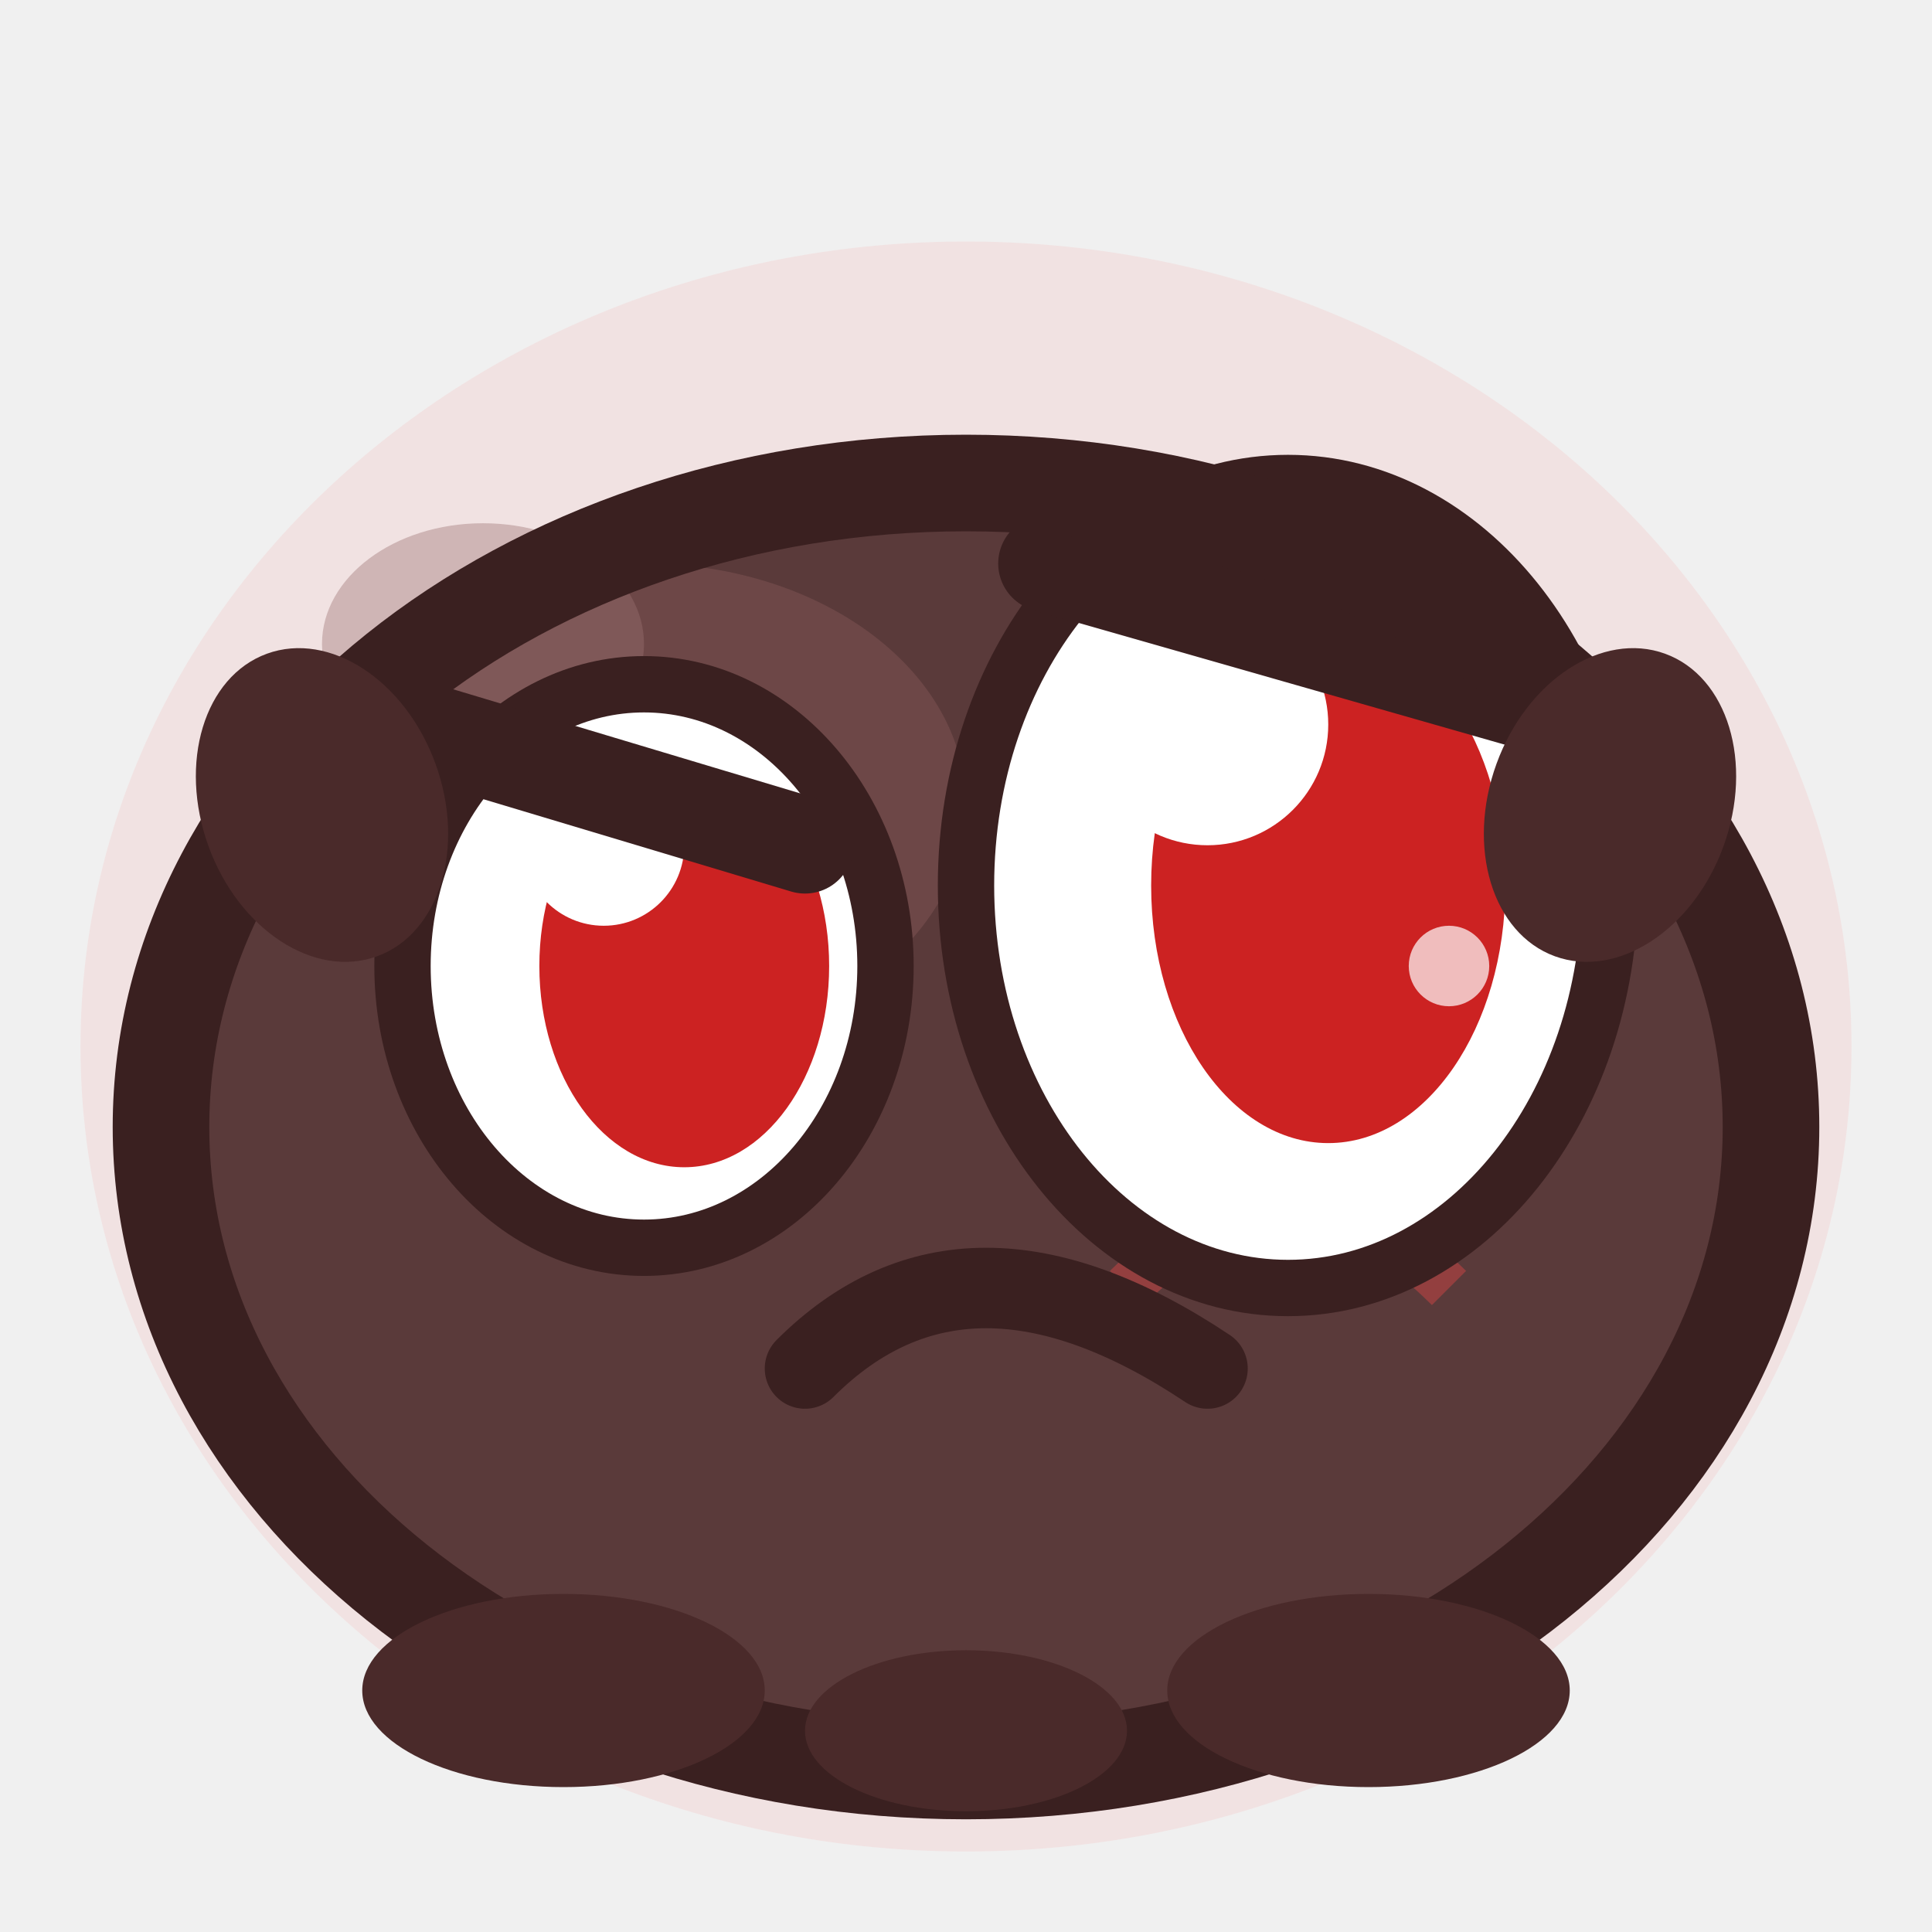
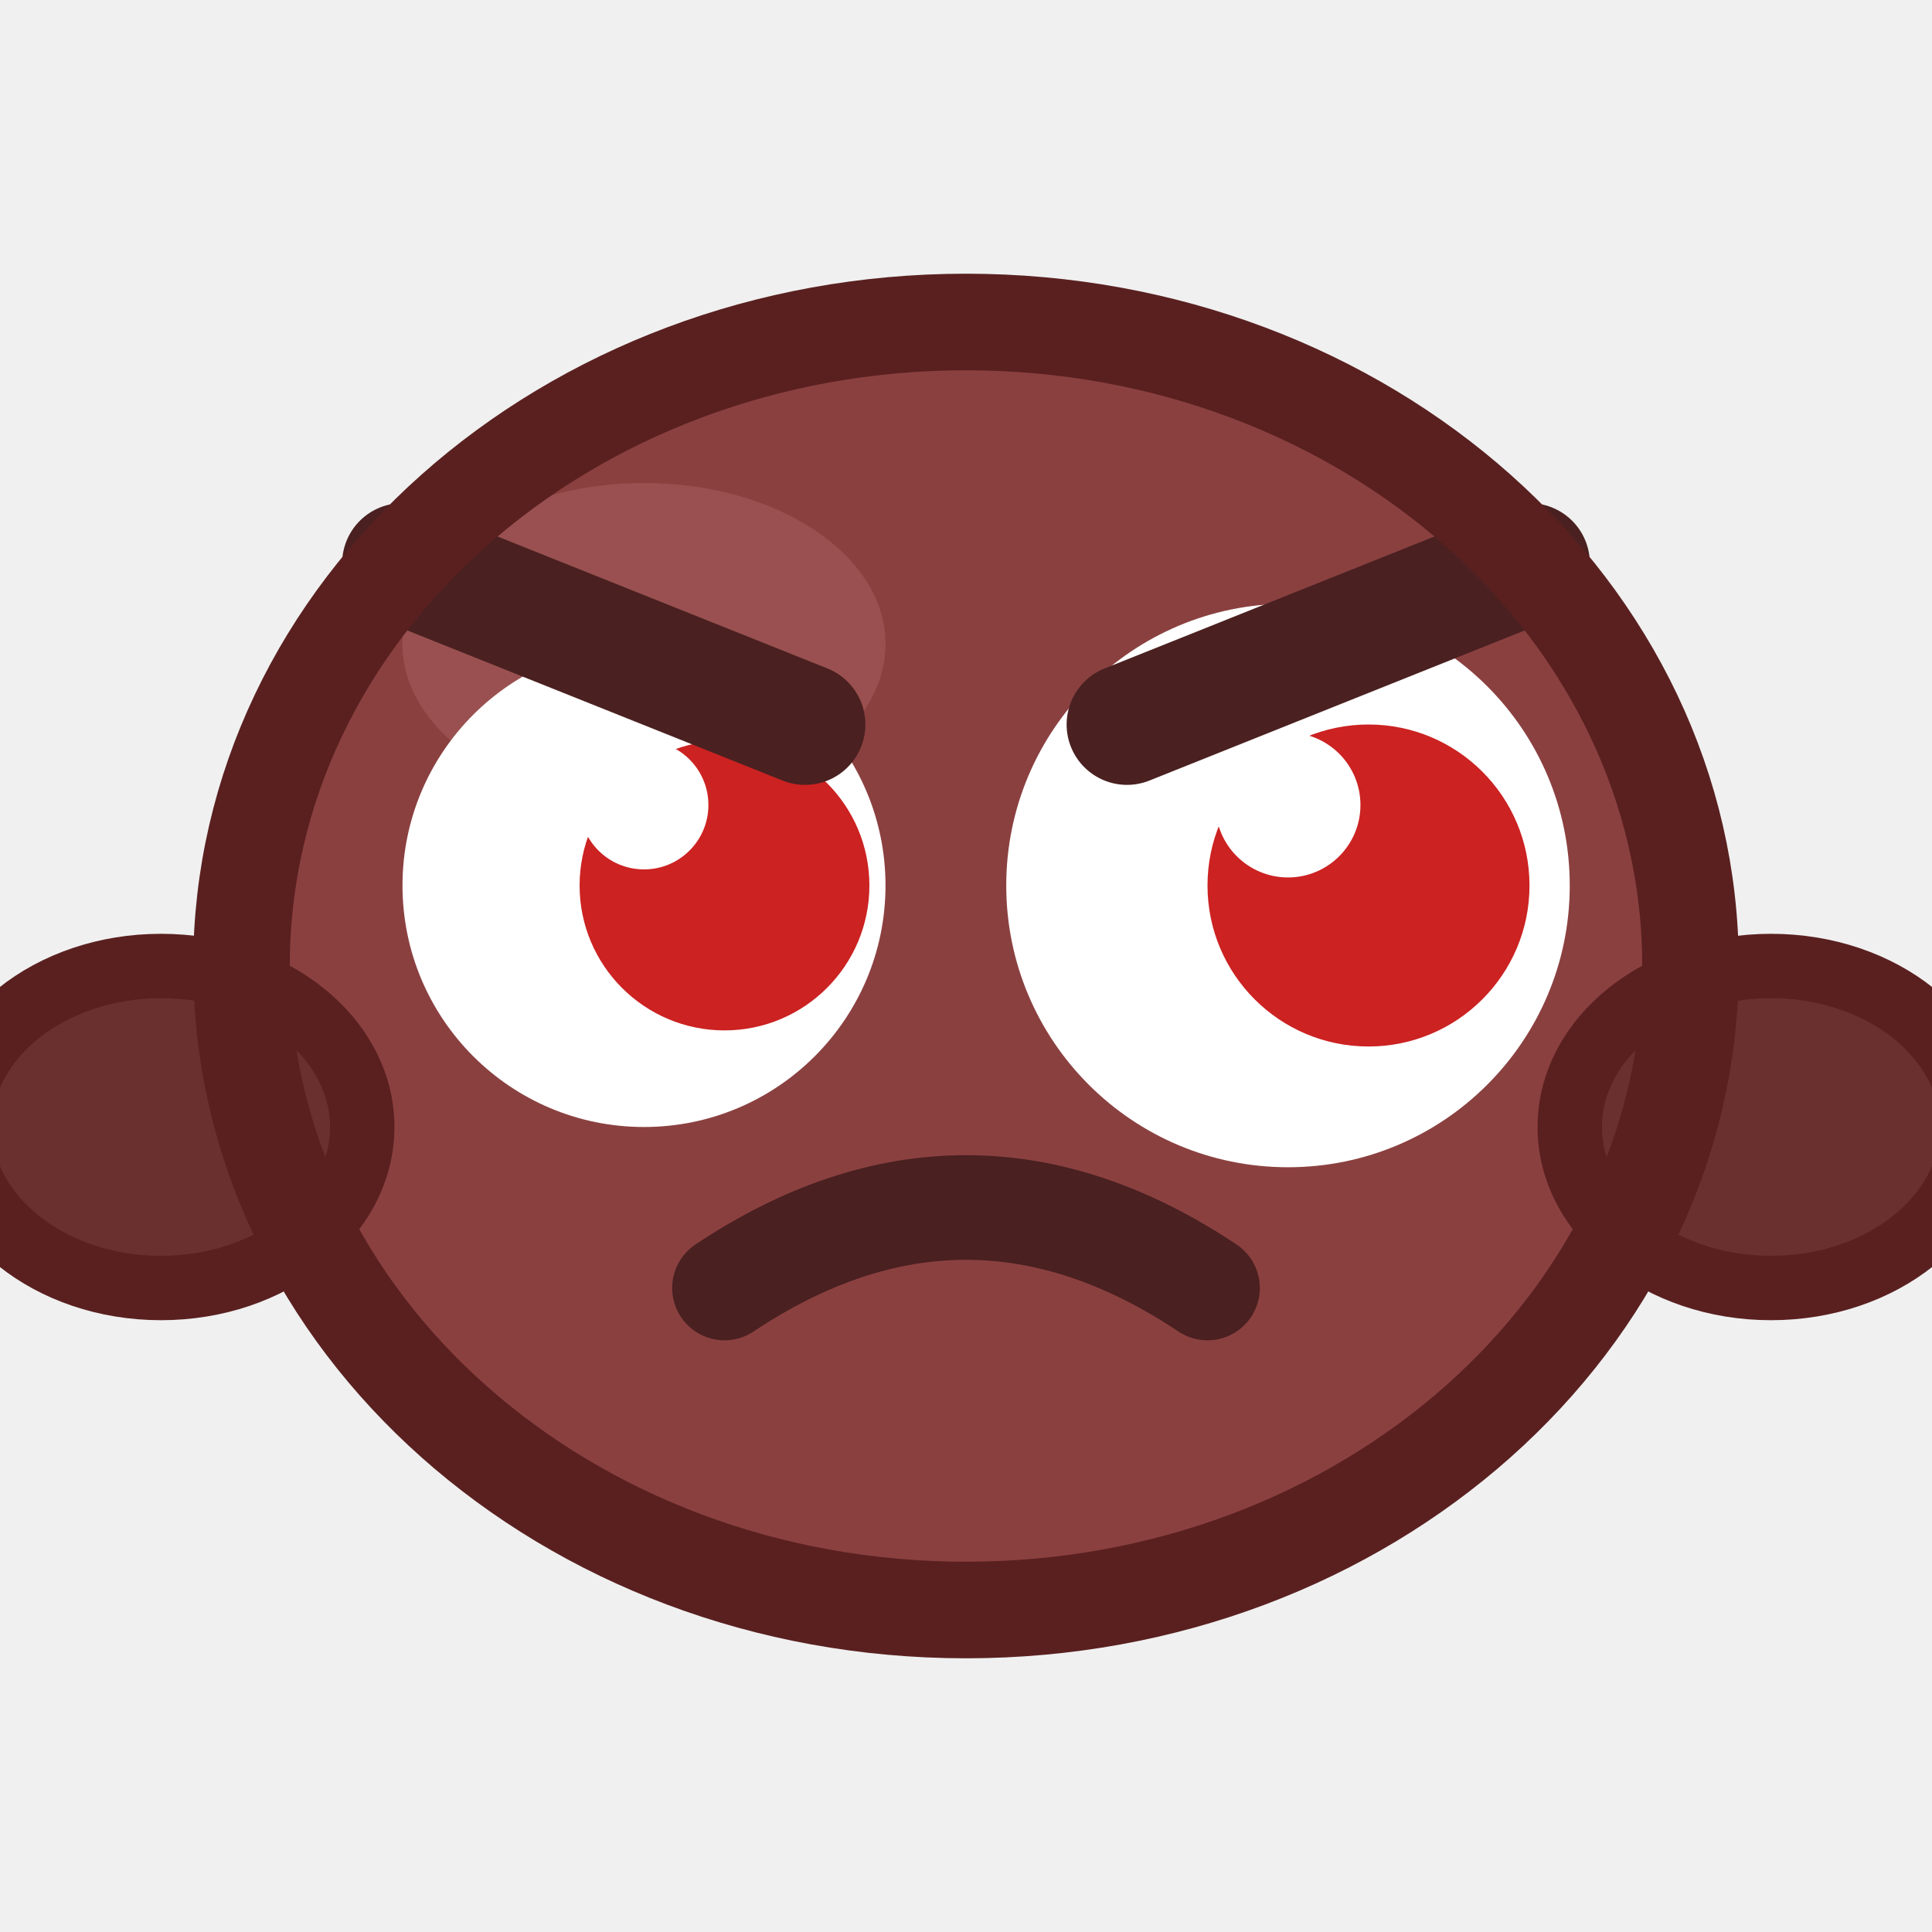
<svg xmlns="http://www.w3.org/2000/svg" width="24" height="24" viewBox="0 0 24 24">
-   <ellipse cx="12" cy="13" rx="11" ry="10" fill="#FF6666" opacity="0.1" />
-   <ellipse cx="12" cy="14" rx="10" ry="8" fill="#5A3A3A" />
-   <ellipse cx="8" cy="10" rx="4" ry="3" fill="#7A5050" opacity="0.6" />
-   <ellipse cx="6" cy="8" rx="2" ry="1.5" fill="#9A7070" opacity="0.4" />
-   <path d="M6 14 Q8 12 10 14" stroke="#CC4444" stroke-width="0.8" fill="none" opacity="0.6" />
-   <path d="M14 16 Q16 14 18 16" stroke="#CC4444" stroke-width="0.6" fill="none" opacity="0.5" />
-   <ellipse cx="8" cy="12" rx="3" ry="3.5" fill="#FFFFFF" />
-   <ellipse cx="8" cy="12" rx="3" ry="3.5" fill="none" stroke="#3A2020" stroke-width="0.7" />
-   <ellipse cx="8.5" cy="12" rx="1.8" ry="2.5" fill="#CC2222" />
-   <circle cx="7.5" cy="10.5" r="1" fill="#FFFFFF" />
-   <path d="M5 9 L10 10.5" stroke="#3A2020" stroke-width="1.2" stroke-linecap="round" />
-   <ellipse cx="16" cy="11" rx="4" ry="5" fill="#FFFFFF" />
-   <ellipse cx="16" cy="11" rx="4" ry="5" fill="none" stroke="#3A2020" stroke-width="0.7" />
-   <ellipse cx="16.5" cy="11" rx="2.2" ry="3.2" fill="#CC2222" />
-   <circle cx="15" cy="9" r="1.5" fill="#FFFFFF" />
-   <circle cx="18" cy="12" r="0.5" fill="#FFFFFF" opacity="0.7" />
-   <path d="M13 7 L20 9" stroke="#3A2020" stroke-width="1.2" stroke-linecap="round" />
-   <path d="M10 17 Q12 15 15 17" stroke="#3A2020" stroke-width="1" fill="none" stroke-linecap="round" />
-   <ellipse cx="12" cy="14" rx="10" ry="8" fill="none" stroke="#3A2020" stroke-width="1.2" />
-   <ellipse cx="4" cy="10" rx="1.5" ry="2" fill="#4A2A2A" transform="rotate(-20 4 10)" />
-   <ellipse cx="20" cy="10" rx="1.5" ry="2" fill="#4A2A2A" transform="rotate(20 20 10)" />
-   <ellipse cx="7" cy="21" rx="2.5" ry="1.2" fill="#4A2A2A" />
-   <ellipse cx="12" cy="21.5" rx="2" ry="1" fill="#4A2A2A" />
-   <ellipse cx="17" cy="21" rx="2.5" ry="1.2" fill="#4A2A2A" />
+   <ellipse cx="12" cy="12" rx="9" ry="8" fill="#8B4040" />
+   <ellipse cx="8" cy="8" rx="3" ry="2" fill="#AA6060" opacity="0.5" />
+   <circle cx="8" cy="11" r="3" fill="#FFFFFF" />
+   <circle cx="9" cy="11" r="1.8" fill="#CC2222" />
+   <circle cx="8" cy="10" r="0.8" fill="#FFFFFF" />
+   <line x1="5" y1="7" x2="10" y2="9" stroke="#4A2020" stroke-width="1.5" stroke-linecap="round" />
+   <circle cx="16" cy="11" r="3.5" fill="#FFFFFF" />
+   <circle cx="17" cy="11" r="2" fill="#CC2222" />
+   <circle cx="16" cy="10" r="0.9" fill="#FFFFFF" />
+   <line x1="14" y1="9" x2="19" y2="7" stroke="#4A2020" stroke-width="1.5" stroke-linecap="round" />
+   <path d="M9 16 Q12 14 15 16" stroke="#4A2020" stroke-width="1.3" fill="none" stroke-linecap="round" />
+   <ellipse cx="2" cy="14" rx="2.5" ry="2" fill="#6A3030" />
+   <ellipse cx="2" cy="14" rx="2.5" ry="2" fill="none" stroke="#5A2020" stroke-width="0.8" />
+   <ellipse cx="22" cy="14" rx="2.5" ry="2" fill="#6A3030" />
+   <ellipse cx="22" cy="14" rx="2.5" ry="2" fill="none" stroke="#5A2020" stroke-width="0.8" />
+   <ellipse cx="12" cy="12" rx="9" ry="8" fill="none" stroke="#5A2020" stroke-width="1.2" />
</svg>
